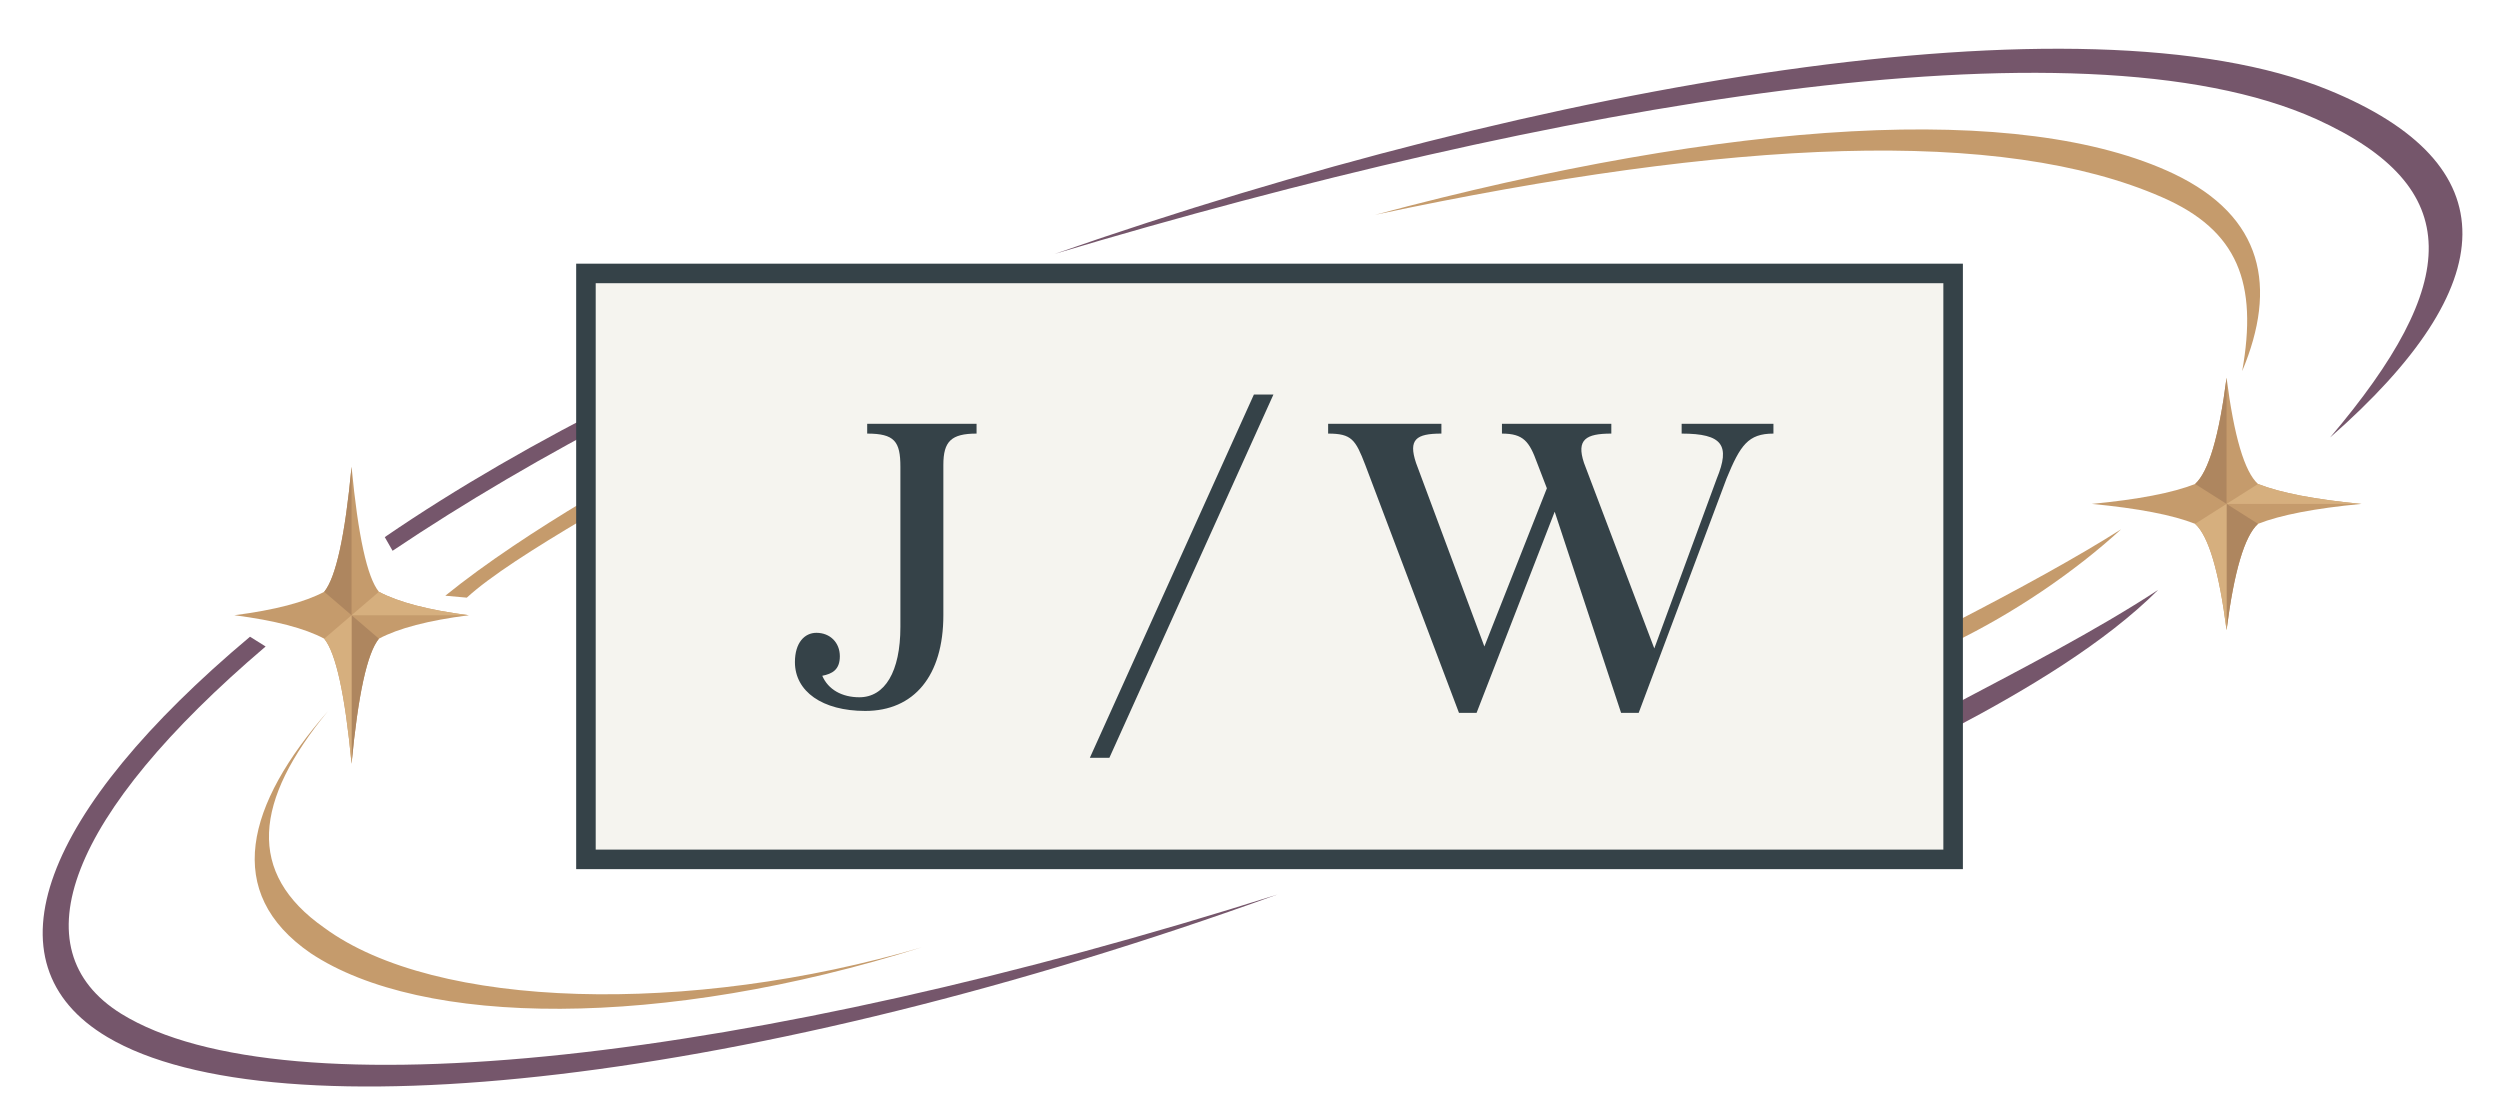
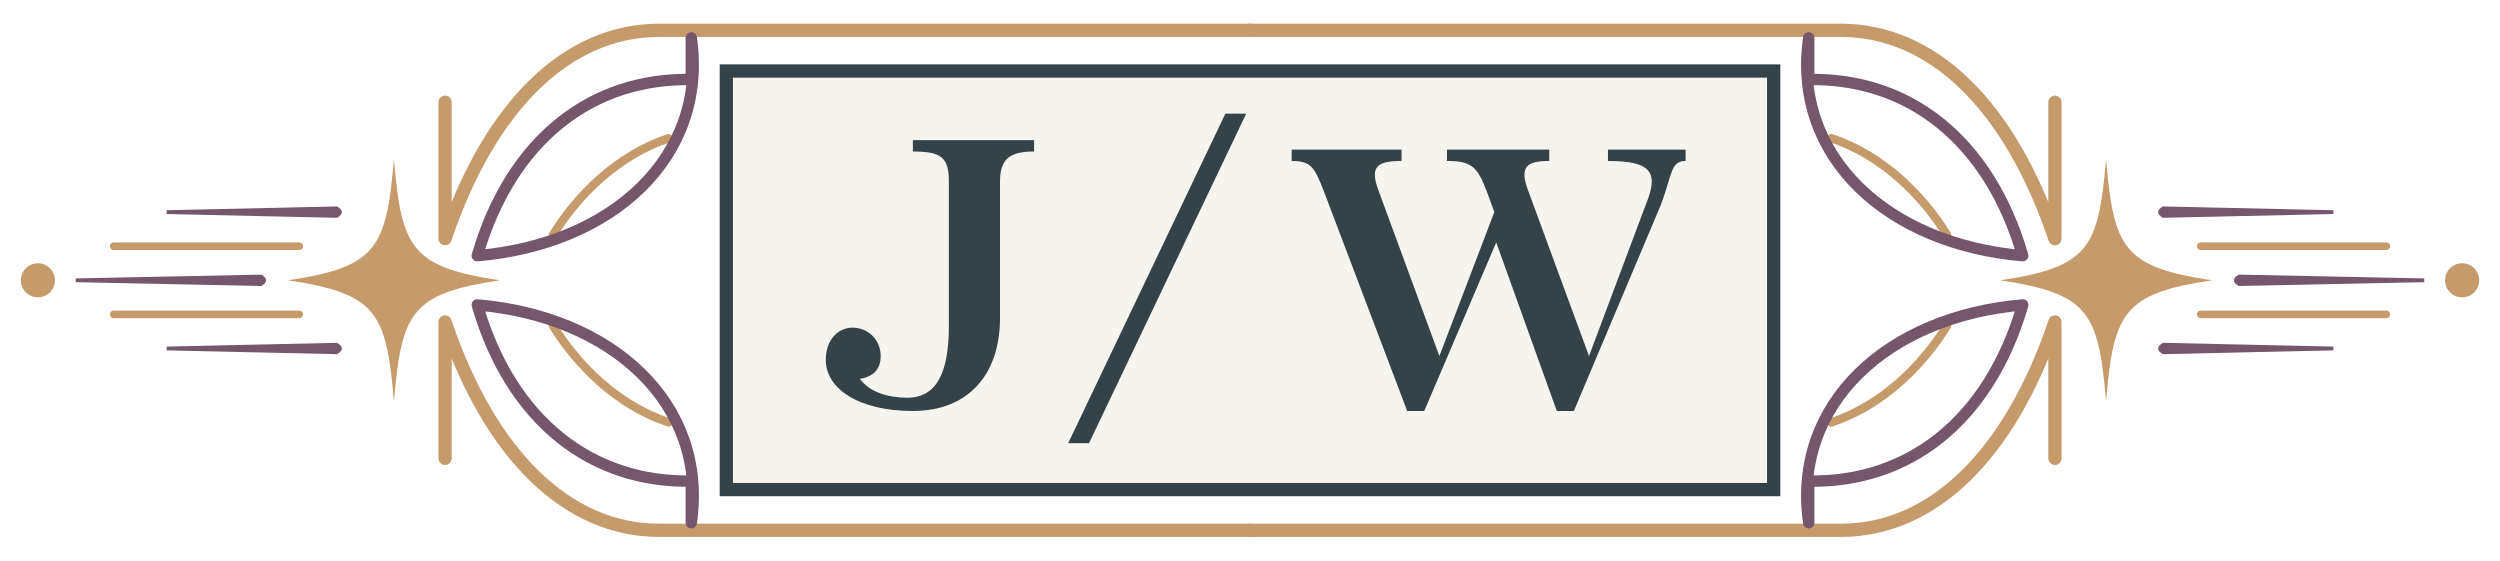
- <svg xmlns="http://www.w3.org/2000/svg" width="1280" height="570" viewBox="0 0 1280 570" role="img" aria-label="Jumpwake" focusable="false">
-   <g data-part="orbits">
-     <g fill="#75566b">
-       <path d="M540 130C792 42 1067-5 1192 46C1285 84 1282 146 1193 224C1260 145 1263 96 1186 61C1064 6 794 54 540 130Z" />
-       <path d="M197 275C270 225 365 178 465 141L470 145C367 184 274 233 201 282Z" />
-       <path d="M654 458C386 555 141 582 55 531C-9 493 22 415 128 326L136 331C35 417 9 486 62 519C146 571 386 543 654 458Z" />
-       <path d="M1000 361C1034 343 1073 323 1105 302C1078 329 1038 353 1000 373Z" />
+ <svg xmlns="http://www.w3.org/2000/svg" width="1320" height="296" viewBox="0 0 1320 296" role="img" aria-label="Jumpwake" focusable="false">
+   <g data-part="ornament">
+     <g data-part="wing">
+       <g fill="none" stroke-linecap="round" stroke-linejoin="round">
+         <g stroke="#c59b6c">
+           <path stroke-width="7" d="M660 16H348C300 16 259 55 235 126V54M660 280H348C300 280 259 241 235 170V242" />
+           <path stroke-width="4.5" d="M353 73C326 82 305 103 292 124M353 223C326 214 305 193 292 172" />
+         </g>
+         <g stroke="#75566b" stroke-width="6">
+           <path d="M365 20C374 83 323 129 252 135C270 73 313 41 365 42Z" />
+           <path d="M365 276C374 213 323 167 252 161C270 223 313 255 365 254Z" />
+         </g>
+       </g>
+       <g data-part="star" fill="#c59b6c">
+         <path d="M208 84C212 131 217 141 264 148C217 155 212 165 208 212C204 165 199 155 152 148C199 141 204 131 208 84Z" />
+       </g>
+       <g data-part="rays">
+         <g fill="#75566b">
+           <path d="M88 111L178 109Q183 112 178 115L88 113ZM88 183L178 181Q183 184 178 187L88 185Z" />
+           <path d="M40 147L138 145Q143 148 138 151L40 149Z" />
+         </g>
+         <path fill="none" stroke="#c59b6c" stroke-linecap="round" stroke-width="4" d="M60 130H158M60 166H158" />
+         <circle cx="20" cy="148" r="9" fill="#c59b6c" />
+       </g>
    </g>
-     <g fill="#c59b6c">
-       <path d="M704 110C887 61 1035 52 1113 89C1159 111 1166 147 1148 190C1156 145 1146 118 1107 101C1025 65 887 71 704 110Z" />
-       <path d="M228 305C249 288 275 271 300 256V265C273 281 251 295 239 306Z" />
-       <path d="M168 364C130 410 126 447 166 475C223 517 353 520 472 485C339 527 216 526 159 488C114 457 126 412 168 364Z" />
-       <path d="M1000 319C1033 302 1064 285 1086 271C1062 293 1031 314 1000 329Z" />
+     <g transform="translate(1320 0) scale(-1 1)">
+       <g data-part="wing">
+         <g fill="none" stroke-linecap="round" stroke-linejoin="round">
+           <g stroke="#c59b6c">
+             <path stroke-width="7" d="M660 16H348C300 16 259 55 235 126V54M660 280H348C300 280 259 241 235 170V242" />
+             <path stroke-width="4.5" d="M353 73C326 82 305 103 292 124M353 223C326 214 305 193 292 172" />
+           </g>
+           <g stroke="#75566b" stroke-width="6">
+             <path d="M365 20C374 83 323 129 252 135C270 73 313 41 365 42Z" />
+             <path d="M365 276C374 213 323 167 252 161C270 223 313 255 365 254Z" />
+           </g>
+         </g>
+         <g data-part="star" fill="#c59b6c">
+           <path d="M208 84C212 131 217 141 264 148C217 155 212 165 208 212C204 165 199 155 152 148C199 141 204 131 208 84Z" />
+         </g>
+         <g data-part="rays">
+           <g fill="#75566b">
+             <path d="M88 111L178 109Q183 112 178 115L88 113ZM88 183L178 181Q183 184 178 187L88 185Z" />
+             <path d="M40 147L138 145Q143 148 138 151L40 149Z" />
+           </g>
+           <path fill="none" stroke="#c59b6c" stroke-linecap="round" stroke-width="4" d="M60 130H158M60 166H158" />
+           <circle cx="20" cy="148" r="9" fill="#c59b6c" />
+         </g>
+       </g>
    </g>
  </g>
  <g data-part="badge">
    <g data-part="frame">
-       <rect x="300" y="140" width="700" height="300" fill="#f5f4ef" />
-       <path fill="#354248" fill-rule="evenodd" d="M295 135H1005V445H295ZM305 145V435H995V145Z" />
+       <rect x="380" y="34" width="560" height="228" fill="#f5f4ef" />
+       <path fill="#354248" fill-rule="evenodd" d="M380 34H940V262H380ZM387 41V255H933V41Z" />
    </g>
    <g data-part="monogram" fill="#354248">
-       <path d="M444 217H500V222C487 222 483 226 483 238V315C483 346 468 364 443 364C421 364 407 354 407 339C407 329 412 324 418 324C425 324 430 329 430 336C430 343 426 345 421 346C424 353 431 357 440 357C453 357 461 344 461 321V239C461 226 458 222 444 222Z" />
-       <path d="M642 202H652L568 388H558Z" />
-       <path d="M680 217H738V222C725 222 721 225 725 237L760 331L792 250L787 237C783 226 780 222 769 222V217H825V222C812 222 807 225 811 237L847 332L879 245C886 228 882 222 861 222V217H908V222C895 222 891 228 884 245L839 365H830L796 262L756 365H747L699 238C694 225 692 222 680 222Z" />
-     </g>
-   </g>
-   <g data-part="stars">
-     <g transform="translate(180 315)" fill="#c59b6c">
-       <path d="M0-76Q5-23 14-12Q29-4 60 0Q29 4 14 12Q5 23 0 76Q-5 23-14 12Q-29 4-60 0Q-29-4-14-12Q-5-23 0-76Z" />
-       <path fill="#ae865f" d="M0-76Q-5-23-14-12L0 0ZM0 76Q5 23 14 12L0 0Z" />
-       <path fill="#d6af7e" d="M0 0L14-12Q29-4 60 0ZM0 0L-14 12Q-5 23 0 76Z" />
-     </g>
-     <g transform="translate(1140 258) scale(1.15 .85)" fill="#c59b6c">
-       <path d="M0-76Q5-23 14-12Q29-4 60 0Q29 4 14 12Q5 23 0 76Q-5 23-14 12Q-29 4-60 0Q-29-4-14-12Q-5-23 0-76Z" />
-       <path fill="#ae865f" d="M0-76Q-5-23-14-12L0 0ZM0 76Q5 23 14 12L0 0Z" />
-       <path fill="#d6af7e" d="M0 0L14-12Q29-4 60 0ZM0 0L-14 12Q-5 23 0 76Z" />
+       <path d="M482 74H546V80C533 80 528 84 528 96V168C528 198 511 217 482 217C453 217 436 205 436 190C436 179 443 173 450 173C459 173 465 180 465 188C465 195 461 199 454 200C459 207 469 210 479 210C495 210 501 196 501 172V96C501 83 497 80 482 80Z" />
+       <path d="M647 60H658L575 234H564Z" />
+       <path d="M682 79H740V85C727 85 723 88 728 101L760 188L789 112L785 101C780 88 777 85 764 85V79H818V85C806 85 802 88 807 101L839 188L869 108C876 91 872 85 849 85V79H890V85C882 85 883 92 877 108L831 217H822L790 128L752 217H743L699 101C694 88 692 85 682 85Z" />
    </g>
  </g>
</svg>
